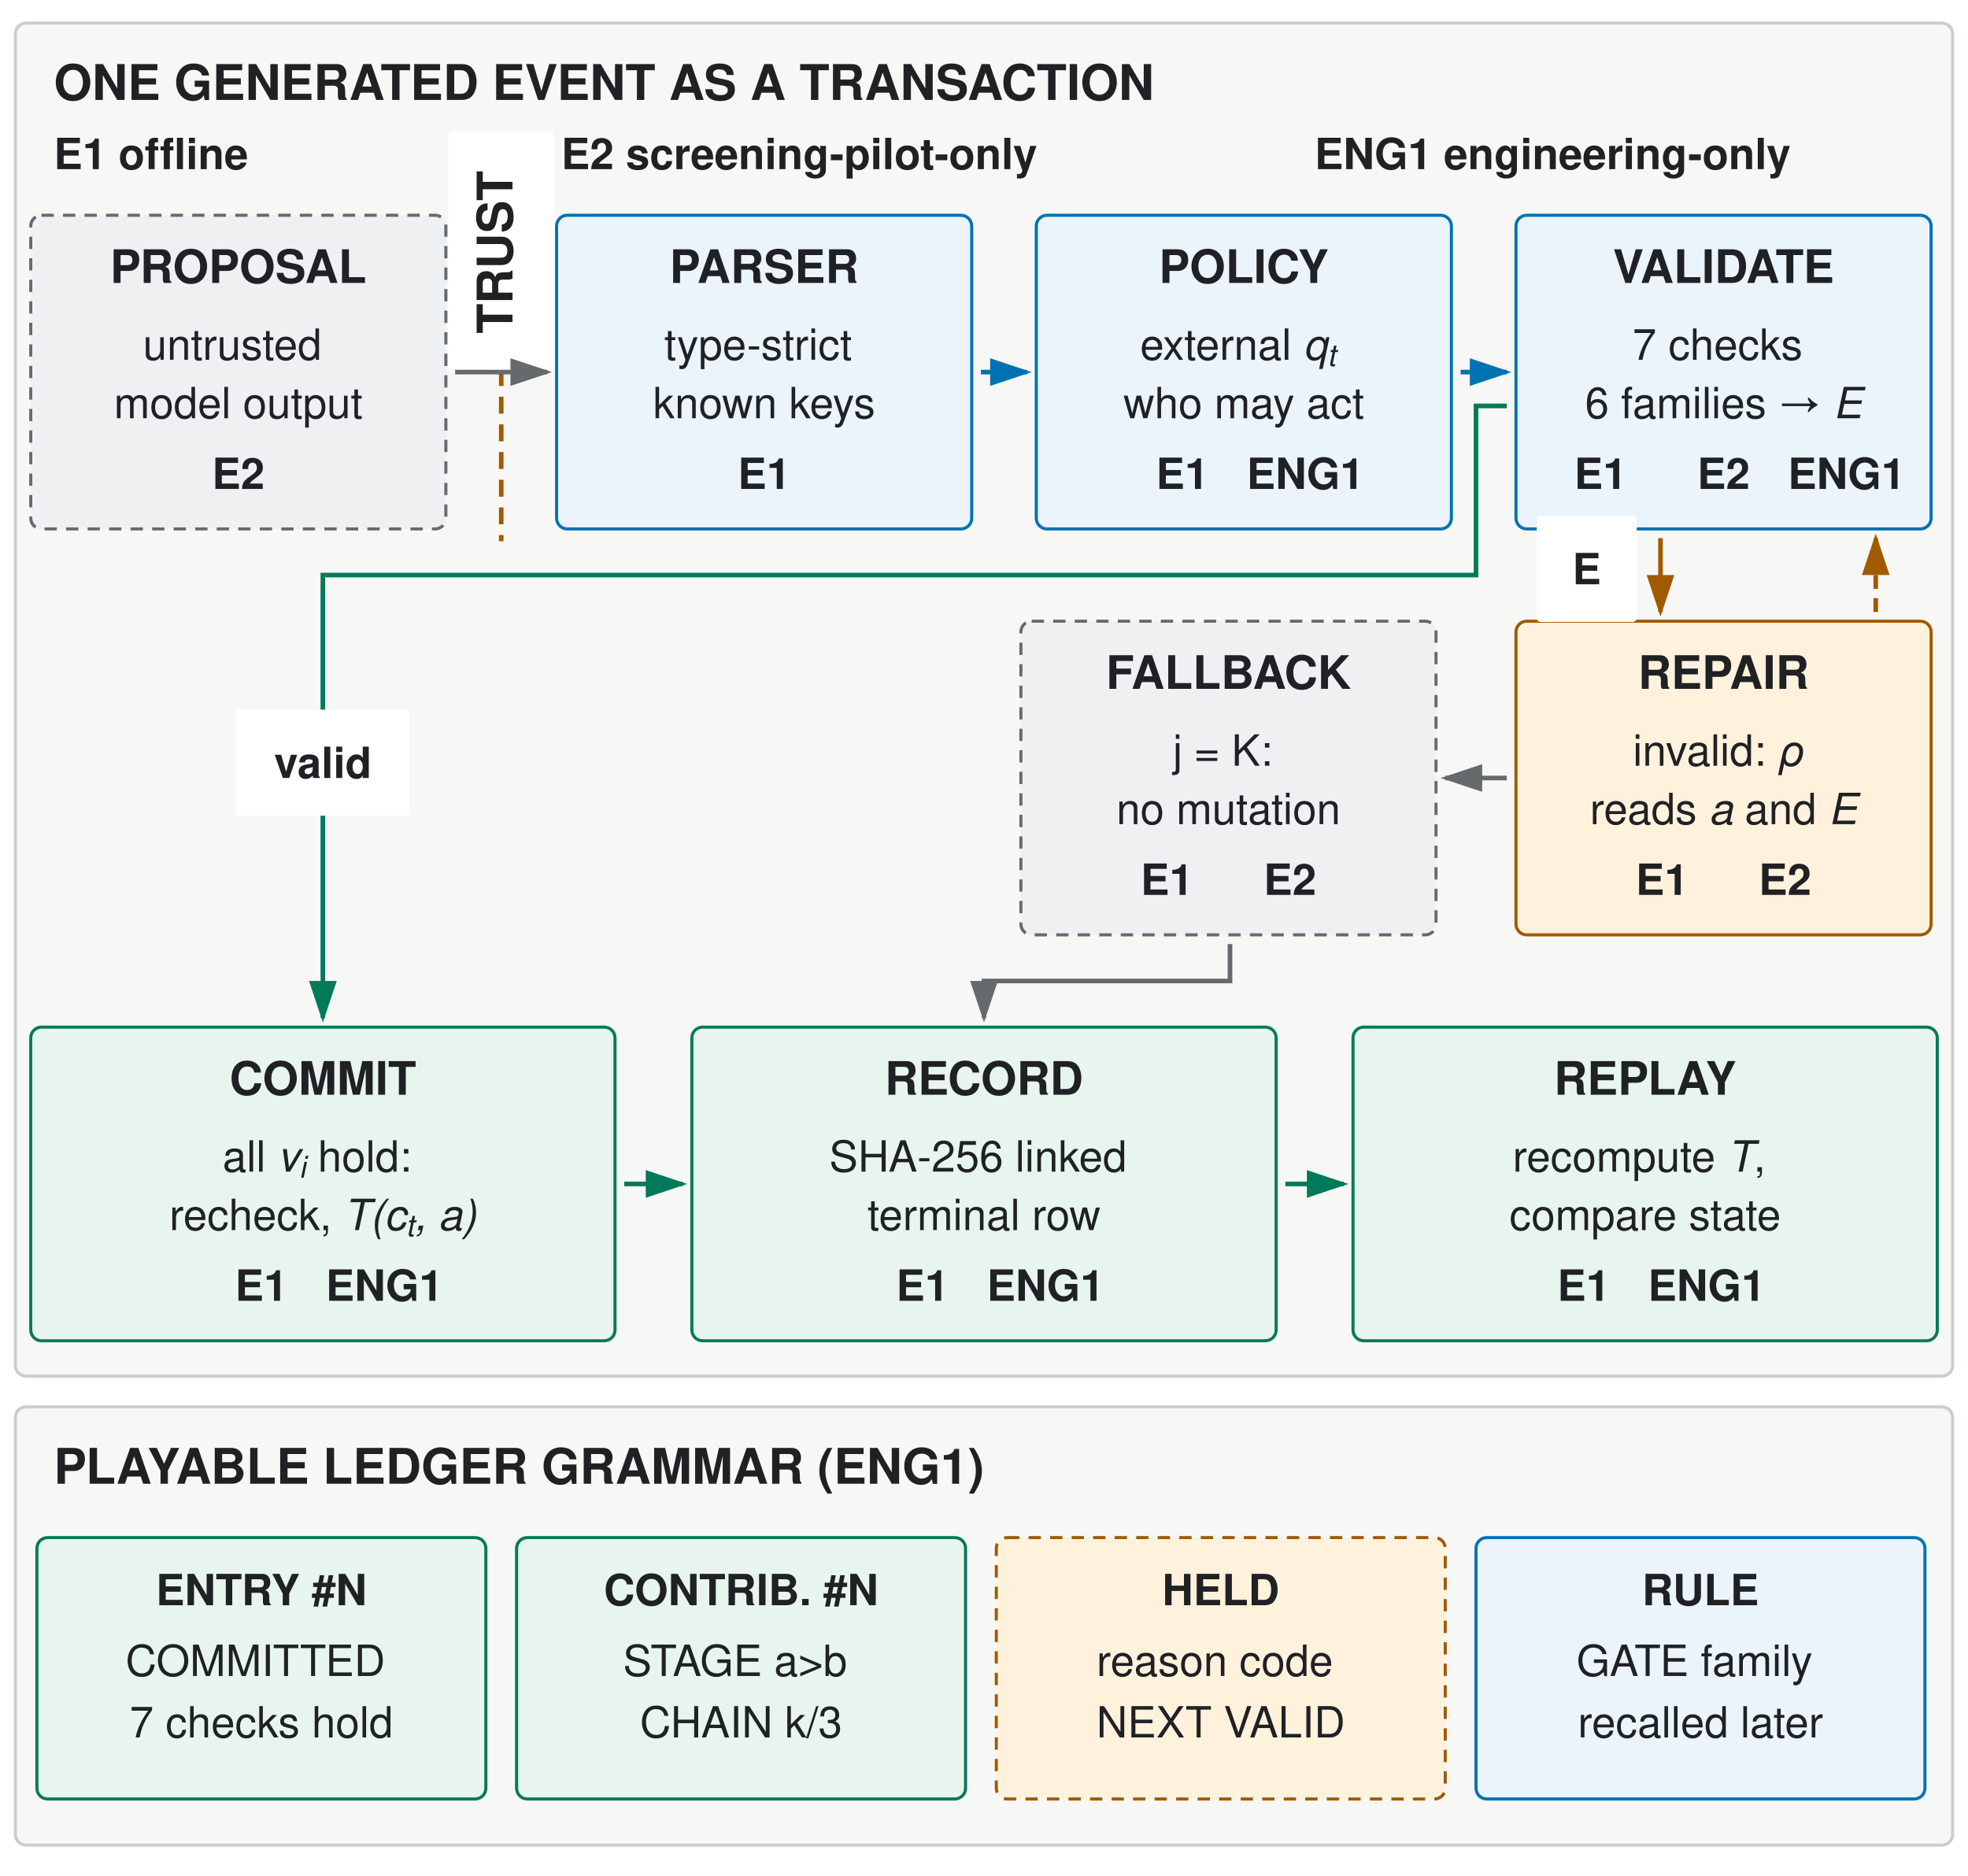
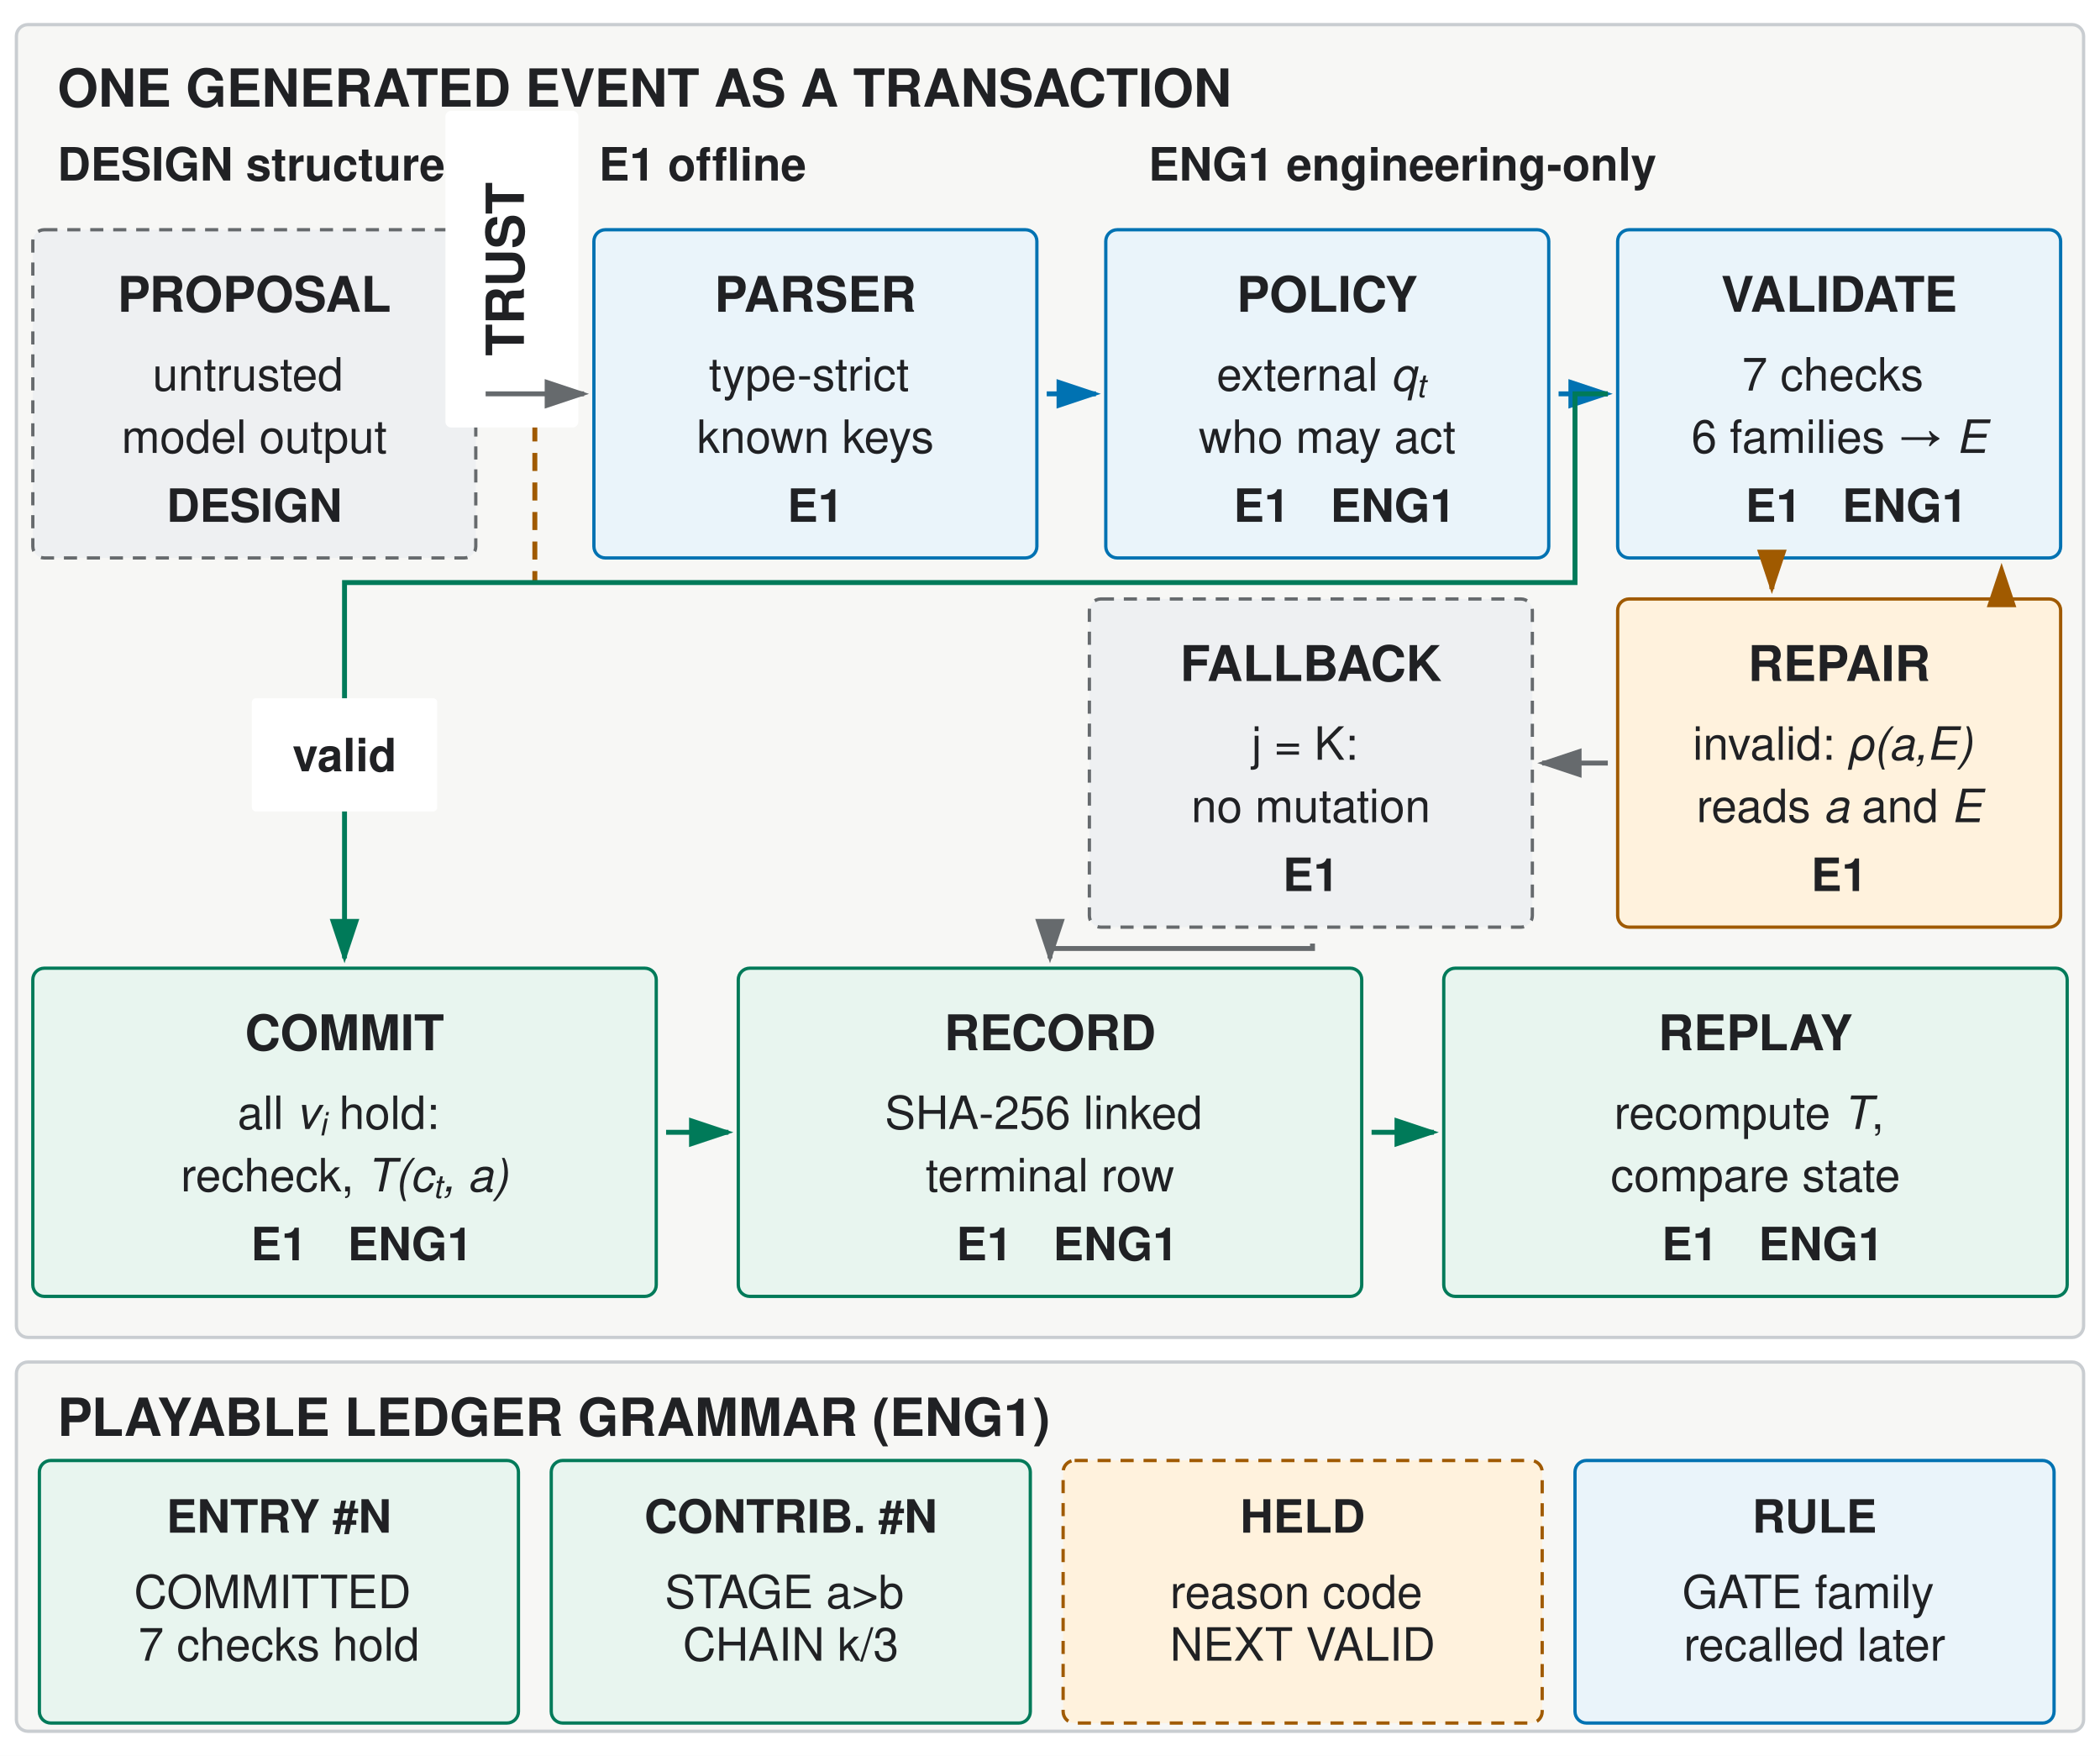
- <svg xmlns="http://www.w3.org/2000/svg" width="1280" height="1220" viewBox="0 0 1280 1220" role="img" aria-labelledby="svg-title svg-desc">
+ <svg xmlns="http://www.w3.org/2000/svg" width="1280" height="1070" viewBox="0 0 1280 1070" role="img" aria-labelledby="svg-title svg-desc">
  <defs>
    <marker id="arrow-blue" markerWidth="10" markerHeight="10" refX="8" refY="3" orient="auto" markerUnits="strokeWidth">
      <path d="M0,0 L0,6 L9,3 z" fill="#0072B2" />
    </marker>
    <marker id="arrow-orange" markerWidth="10" markerHeight="10" refX="8" refY="3" orient="auto" markerUnits="strokeWidth">
      <path d="M0,0 L0,6 L9,3 z" fill="#A05A00" />
    </marker>
    <marker id="arrow-green" markerWidth="10" markerHeight="10" refX="8" refY="3" orient="auto" markerUnits="strokeWidth">
      <path d="M0,0 L0,6 L9,3 z" fill="#007A59" />
    </marker>
    <marker id="arrow-gray" markerWidth="10" markerHeight="10" refX="8" refY="3" orient="auto" markerUnits="strokeWidth">
      <path d="M0,0 L0,6 L9,3 z" fill="#666A6D" />
    </marker>
    <style>
      text { font-family: Helvetica, Arial, sans-serif; fill: #202124; }
      .section { font-size: 32px; font-weight: 700; }
      .box-title { font-size: 30px; font-weight: 700; }
      .body { font-size: 29px; font-weight: 400; }
      .small { font-size: 28px; font-weight: 400; }
      .note { font-size: 28px; font-style: italic; fill: #5F6368; }
      .arrow-label { font-size: 28px; font-weight: 700; }
    </style>
  </defs>
  <style>.tag,.ledger,.legend {font-size:28px;font-weight:700}</style>
-   <rect x="0" y="0" width="1280" height="1220" fill="#FFFFFF" />
-   <rect x="10" y="15" width="1260" height="880" rx="7" fill="#F7F7F5" stroke="#C9CDD1" stroke-width="2" />
+   <rect x="0" y="0" width="1280" height="1070" fill="#FFFFFF" />
+   <rect x="10" y="15" width="1260" height="800" rx="7" fill="#F7F7F5" stroke="#C9CDD1" stroke-width="2" />
  <text x="35" y="65" class="section" text-anchor="start">ONE GENERATED EVENT AS A TRANSACTION</text>
-   <text x="35" y="110" class="legend" text-anchor="start" fill="#0072B2">E1 offline</text>
-   <text x="365" y="110" class="legend" text-anchor="start" fill="#A05A00">E2 screening-pilot-only</text>
-   <text x="855" y="110" class="legend" text-anchor="start" fill="#007A59">ENG1 engineering-only</text>
-   <rect x="20" y="140" width="270" height="204" rx="7" fill="#EEF0F2" stroke="#666A6D" stroke-width="2" stroke-dasharray="8 6" />
-   <text x="155" y="184" class="box-title" text-anchor="middle">PROPOSAL</text>
-   <text x="155" y="234" class="small" text-anchor="middle">
+   <text x="35" y="110" class="legend" text-anchor="start" fill="#666A6D">DESIGN structure</text>
+   <text x="365" y="110" class="legend" text-anchor="start" fill="#0072B2">E1 offline</text>
+   <text x="700" y="110" class="legend" text-anchor="start" fill="#007A59">ENG1 engineering-only</text>
+   <rect x="20" y="140" width="270" height="200" rx="7" fill="#EEF0F2" stroke="#666A6D" stroke-width="2" stroke-dasharray="8 6" />
+   <text x="155" y="190" class="box-title" text-anchor="middle">PROPOSAL</text>
+   <text x="155" y="238" class="small" text-anchor="middle">
    <tspan x="155" dy="0">untrusted</tspan>
    <tspan x="155" dy="38">model output</tspan>
  </text>
-   <text x="155" y="318" class="tag" text-anchor="middle" fill="#A05A00">E2</text>
-   <rect x="362" y="140" width="270" height="204" rx="7" fill="#EAF4FA" stroke="#0072B2" stroke-width="2" />
-   <text x="497" y="184" class="box-title" text-anchor="middle">PARSER</text>
-   <text x="497" y="234" class="small" text-anchor="middle">
+   <text x="155" y="318" class="tag" text-anchor="middle" fill="#666A6D">DESIGN</text>
+   <rect x="362" y="140" width="270" height="200" rx="7" fill="#EAF4FA" stroke="#0072B2" stroke-width="2" />
+   <text x="497" y="190" class="box-title" text-anchor="middle">PARSER</text>
+   <text x="497" y="238" class="small" text-anchor="middle">
    <tspan x="497" dy="0">type-strict</tspan>
    <tspan x="497" dy="38">known keys</tspan>
  </text>
  <text x="497" y="318" class="tag" text-anchor="middle" fill="#0072B2">E1</text>
-   <rect x="674" y="140" width="270" height="204" rx="7" fill="#EAF4FA" stroke="#0072B2" stroke-width="2" />
-   <text x="809" y="184" class="box-title" text-anchor="middle">POLICY</text>
-   <text x="809" y="234" class="small" text-anchor="middle">
+   <rect x="674" y="140" width="270" height="200" rx="7" fill="#EAF4FA" stroke="#0072B2" stroke-width="2" />
+   <text x="809" y="190" class="box-title" text-anchor="middle">POLICY</text>
+   <text x="809" y="238" class="small" text-anchor="middle">
    <tspan x="809" dy="0">external <tspan font-style="italic">q<tspan baseline-shift="sub" font-size="70%">t</tspan>
      </tspan>
    </tspan>
    <tspan x="809" dy="38">who may act</tspan>
  </text>
  <text x="769" y="318" class="tag" text-anchor="middle" fill="#0072B2">E1</text>
  <text x="849" y="318" class="tag" text-anchor="middle" fill="#007A59">ENG1</text>
-   <rect x="986" y="140" width="270" height="204" rx="7" fill="#EAF4FA" stroke="#0072B2" stroke-width="2" />
-   <text x="1121" y="184" class="box-title" text-anchor="middle">VALIDATE</text>
-   <text x="1121" y="234" class="small" text-anchor="middle">
+   <rect x="986" y="140" width="270" height="200" rx="7" fill="#EAF4FA" stroke="#0072B2" stroke-width="2" />
+   <text x="1121" y="190" class="box-title" text-anchor="middle">VALIDATE</text>
+   <text x="1121" y="238" class="small" text-anchor="middle">
    <tspan x="1121" dy="0">7 checks</tspan>
    <tspan x="1121" dy="38">6 families → <tspan font-style="italic">E</tspan>
    </tspan>
  </text>
-   <text x="1041" y="318" class="tag" text-anchor="middle" fill="#0072B2">E1</text>
-   <text x="1121" y="318" class="tag" text-anchor="middle" fill="#A05A00">E2</text>
-   <text x="1201" y="318" class="tag" text-anchor="middle" fill="#007A59">ENG1</text>
-   <rect x="664" y="404" width="270" height="204" rx="7" fill="#EEF0F2" stroke="#666A6D" stroke-width="2" stroke-dasharray="8 6" />
-   <text x="799" y="448" class="box-title" text-anchor="middle">FALLBACK</text>
-   <text x="799" y="498" class="small" text-anchor="middle">
+   <text x="1081" y="318" class="tag" text-anchor="middle" fill="#0072B2">E1</text>
+   <text x="1161" y="318" class="tag" text-anchor="middle" fill="#007A59">ENG1</text>
+   <rect x="664" y="365" width="270" height="200" rx="7" fill="#EEF0F2" stroke="#666A6D" stroke-width="2" stroke-dasharray="8 6" />
+   <text x="799" y="415" class="box-title" text-anchor="middle">FALLBACK</text>
+   <text x="799" y="463" class="small" text-anchor="middle">
    <tspan x="799" dy="0">j = K:</tspan>
    <tspan x="799" dy="38">no mutation</tspan>
  </text>
-   <text x="759" y="582" class="tag" text-anchor="middle" fill="#0072B2">E1</text>
-   <text x="839" y="582" class="tag" text-anchor="middle" fill="#A05A00">E2</text>
-   <rect x="986" y="404" width="270" height="204" rx="7" fill="#FFF2DD" stroke="#A05A00" stroke-width="2" />
-   <text x="1121" y="448" class="box-title" text-anchor="middle">REPAIR</text>
-   <text x="1121" y="498" class="small" text-anchor="middle">
-     <tspan x="1121" dy="0">invalid: <tspan font-style="italic">ρ</tspan>
+   <text x="799" y="543" class="tag" text-anchor="middle" fill="#0072B2">E1</text>
+   <rect x="986" y="365" width="270" height="200" rx="7" fill="#FFF2DD" stroke="#A05A00" stroke-width="2" />
+   <text x="1121" y="415" class="box-title" text-anchor="middle">REPAIR</text>
+   <text x="1121" y="463" class="small" text-anchor="middle">
+     <tspan x="1121" dy="0">invalid: <tspan font-style="italic">ρ(a,E)</tspan>
    </tspan>
    <tspan x="1121" dy="38">reads <tspan font-style="italic">a</tspan> and <tspan font-style="italic">E</tspan>
    </tspan>
  </text>
-   <text x="1081" y="582" class="tag" text-anchor="middle" fill="#0072B2">E1</text>
-   <text x="1161" y="582" class="tag" text-anchor="middle" fill="#A05A00">E2</text>
-   <rect x="20" y="668" width="380" height="204" rx="7" fill="#E8F5EF" stroke="#007A59" stroke-width="2" />
-   <text x="210" y="712" class="box-title" text-anchor="middle">COMMIT</text>
-   <text x="210" y="762" class="small" text-anchor="middle">
+   <text x="1121" y="543" class="tag" text-anchor="middle" fill="#0072B2">E1</text>
+   <rect x="20" y="590" width="380" height="200" rx="7" fill="#E8F5EF" stroke="#007A59" stroke-width="2" />
+   <text x="210" y="640" class="box-title" text-anchor="middle">COMMIT</text>
+   <text x="210" y="688" class="small" text-anchor="middle">
    <tspan x="210" dy="0">all <tspan font-style="italic">v<tspan baseline-shift="sub" font-size="70%">i</tspan>
      </tspan> hold:</tspan>
    <tspan x="210" dy="38">recheck, <tspan font-style="italic">T(c<tspan baseline-shift="sub" font-size="70%">t</tspan>, a)</tspan>
    </tspan>
  </text>
-   <text x="170" y="846" class="tag" text-anchor="middle" fill="#0072B2">E1</text>
-   <text x="250" y="846" class="tag" text-anchor="middle" fill="#007A59">ENG1</text>
-   <rect x="450" y="668" width="380" height="204" rx="7" fill="#E8F5EF" stroke="#007A59" stroke-width="2" />
-   <text x="640" y="712" class="box-title" text-anchor="middle">RECORD</text>
-   <text x="640" y="762" class="small" text-anchor="middle">
+   <text x="170" y="768" class="tag" text-anchor="middle" fill="#0072B2">E1</text>
+   <text x="250" y="768" class="tag" text-anchor="middle" fill="#007A59">ENG1</text>
+   <rect x="450" y="590" width="380" height="200" rx="7" fill="#E8F5EF" stroke="#007A59" stroke-width="2" />
+   <text x="640" y="640" class="box-title" text-anchor="middle">RECORD</text>
+   <text x="640" y="688" class="small" text-anchor="middle">
    <tspan x="640" dy="0">SHA-256 linked</tspan>
    <tspan x="640" dy="38">terminal row</tspan>
  </text>
-   <text x="600" y="846" class="tag" text-anchor="middle" fill="#0072B2">E1</text>
-   <text x="680" y="846" class="tag" text-anchor="middle" fill="#007A59">ENG1</text>
-   <rect x="880" y="668" width="380" height="204" rx="7" fill="#E8F5EF" stroke="#007A59" stroke-width="2" />
-   <text x="1070" y="712" class="box-title" text-anchor="middle">REPLAY</text>
-   <text x="1070" y="762" class="small" text-anchor="middle">
+   <text x="600" y="768" class="tag" text-anchor="middle" fill="#0072B2">E1</text>
+   <text x="680" y="768" class="tag" text-anchor="middle" fill="#007A59">ENG1</text>
+   <rect x="880" y="590" width="380" height="200" rx="7" fill="#E8F5EF" stroke="#007A59" stroke-width="2" />
+   <text x="1070" y="640" class="box-title" text-anchor="middle">REPLAY</text>
+   <text x="1070" y="688" class="small" text-anchor="middle">
    <tspan x="1070" dy="0">recompute <tspan font-style="italic">T</tspan>,</tspan>
    <tspan x="1070" dy="38">compare state</tspan>
  </text>
-   <text x="1030" y="846" class="tag" text-anchor="middle" fill="#0072B2">E1</text>
-   <text x="1110" y="846" class="tag" text-anchor="middle" fill="#007A59">ENG1</text>
-   <line class="connector" x1="638" y1="242" x2="668" y2="242" stroke="#0072B2" stroke-width="3" fill="none" marker-end="url(#arrow-blue)" />
-   <line class="connector" x1="950" y1="242" x2="980" y2="242" stroke="#0072B2" stroke-width="3" fill="none" marker-end="url(#arrow-blue)" />
-   <line class="connector" x1="326" y1="132" x2="326" y2="352" stroke="#A05A00" stroke-width="3" fill="none" stroke-dasharray="11 7" />
+   <text x="1030" y="768" class="tag" text-anchor="middle" fill="#0072B2">E1</text>
+   <text x="1110" y="768" class="tag" text-anchor="middle" fill="#007A59">ENG1</text>
+   <line class="connector" x1="638" y1="240" x2="668" y2="240" stroke="#0072B2" stroke-width="3" fill="none" marker-end="url(#arrow-blue)" />
+   <line class="connector" x1="950" y1="240" x2="980" y2="240" stroke="#0072B2" stroke-width="3" fill="none" marker-end="url(#arrow-blue)" />
+   <line class="connector" x1="326" y1="132" x2="326" y2="355" stroke="#A05A00" stroke-width="3" fill="none" stroke-dasharray="11 7" />
  <g class="connector-label" data-line-clearance="shielded">
-     <rect class="label-shield" x="292" y="86" width="68" height="156" rx="3" fill="#FFFFFF" stroke="#FFFFFF" />
-     <text x="326" y="164" class="section" text-anchor="middle" dominant-baseline="central" fill="#A05A00" transform="rotate(-90 326 164)">TRUST</text>
+     <rect class="label-shield" x="272" y="68" width="80" height="192" rx="3" fill="#FFFFFF" stroke="#FFFFFF" />
+     <text x="312" y="164" class="section" text-anchor="middle" dominant-baseline="central" fill="#A05A00" transform="rotate(-90 312 164)">TRUST</text>
  </g>
-   <line class="connector" x1="296" y1="242" x2="356" y2="242" stroke="#666A6D" stroke-width="3" fill="none" marker-end="url(#arrow-gray)" />
-   <line class="connector" x1="1080" y1="350" x2="1080" y2="398" stroke="#A05A00" stroke-width="3" fill="none" marker-end="url(#arrow-orange)" />
+   <line class="connector" x1="296" y1="240" x2="356" y2="240" stroke="#666A6D" stroke-width="3" fill="none" marker-end="url(#arrow-gray)" />
+   <line class="connector" x1="1080" y1="346" x2="1080" y2="359" stroke="#A05A00" stroke-width="3" fill="none" marker-end="url(#arrow-orange)" />
+   <path class="connector" d="M1220 359 V346" stroke="#A05A00" stroke-width="3" fill="none" marker-end="url(#arrow-orange)" stroke-dasharray="9 6" />
+   <line class="connector" x1="980" y1="465" x2="940" y2="465" stroke="#666A6D" stroke-width="3" fill="none" marker-end="url(#arrow-gray)" />
+   <path class="connector" d="M800 575 V578 H640 V584" stroke="#666A6D" stroke-width="3" fill="none" marker-end="url(#arrow-gray)" />
+   <path class="connector" d="M980 240 H960 V355 H210 V584" stroke="#007A59" stroke-width="3" fill="none" marker-end="url(#arrow-green)" />
  <g class="connector-label" data-line-clearance="shielded">
-     <rect class="label-shield" x="1000" y="336" width="64" height="68" rx="2" fill="#FFFFFF" stroke="#FFFFFF" />
-     <text x="1032" y="380" class="arrow-label" text-anchor="middle" fill="#A05A00">E</text>
+     <rect class="label-shield" x="154" y="426" width="112" height="68" rx="2" fill="#FFFFFF" stroke="#FFFFFF" />
+     <text x="210" y="470" class="arrow-label" text-anchor="middle" fill="#007A59">valid</text>
  </g>
-   <path class="connector" d="M1220 398 V350" stroke="#A05A00" stroke-width="3" fill="none" marker-end="url(#arrow-orange)" stroke-dasharray="9 6" />
-   <line class="connector" x1="980" y1="506" x2="940" y2="506" stroke="#666A6D" stroke-width="3" fill="none" marker-end="url(#arrow-gray)" />
-   <path class="connector" d="M800 614 V638 H640 V662" stroke="#666A6D" stroke-width="3" fill="none" marker-end="url(#arrow-gray)" />
-   <path class="connector" d="M980 264 H960 V374 H210 V662" stroke="#007A59" stroke-width="3" fill="none" marker-end="url(#arrow-green)" />
-   <g class="connector-label" data-line-clearance="shielded">
-     <rect class="label-shield" x="154" y="462" width="112" height="68" rx="2" fill="#FFFFFF" stroke="#FFFFFF" />
-     <text x="210" y="506" class="arrow-label" text-anchor="middle" fill="#007A59">valid</text>
-   </g>
-   <line class="connector" x1="406" y1="770" x2="444" y2="770" stroke="#007A59" stroke-width="3" fill="none" marker-end="url(#arrow-green)" />
-   <line class="connector" x1="836" y1="770" x2="874" y2="770" stroke="#007A59" stroke-width="3" fill="none" marker-end="url(#arrow-green)" />
-   <rect x="10" y="915" width="1260" height="285" rx="7" fill="#F7F7F5" stroke="#C9CDD1" stroke-width="2" />
-   <text x="35" y="965" class="section" text-anchor="start">PLAYABLE LEDGER GRAMMAR (ENG1)</text>
-   <rect x="24" y="1000" width="292" height="170" rx="7" fill="#E8F5EF" stroke="#007A59" stroke-width="2" />
-   <text x="170" y="1044" class="ledger" text-anchor="middle">ENTRY #N</text>
-   <text x="170" y="1090" class="small" text-anchor="middle">
+   <line class="connector" x1="406" y1="690" x2="444" y2="690" stroke="#007A59" stroke-width="3" fill="none" marker-end="url(#arrow-green)" />
+   <line class="connector" x1="836" y1="690" x2="874" y2="690" stroke="#007A59" stroke-width="3" fill="none" marker-end="url(#arrow-green)" />
+   <rect x="10" y="830" width="1260" height="225" rx="7" fill="#F7F7F5" stroke="#C9CDD1" stroke-width="2" />
+   <text x="35" y="875" class="section" text-anchor="start">PLAYABLE LEDGER GRAMMAR (ENG1)</text>
+   <rect x="24" y="890" width="292" height="160" rx="7" fill="#E8F5EF" stroke="#007A59" stroke-width="2" />
+   <text x="170" y="934" class="ledger" text-anchor="middle">ENTRY #N</text>
+   <text x="170" y="980" class="small" text-anchor="middle">
    <tspan x="170" dy="0">COMMITTED</tspan>
-     <tspan x="170" dy="40">7 checks hold</tspan>
+     <tspan x="170" dy="32">7 checks hold</tspan>
  </text>
-   <rect x="336" y="1000" width="292" height="170" rx="7" fill="#E8F5EF" stroke="#007A59" stroke-width="2" />
-   <text x="482" y="1044" class="ledger" text-anchor="middle">CONTRIB. #N</text>
-   <text x="482" y="1090" class="small" text-anchor="middle">
+   <rect x="336" y="890" width="292" height="160" rx="7" fill="#E8F5EF" stroke="#007A59" stroke-width="2" />
+   <text x="482" y="934" class="ledger" text-anchor="middle">CONTRIB. #N</text>
+   <text x="482" y="980" class="small" text-anchor="middle">
    <tspan x="482" dy="0">STAGE a&gt;b</tspan>
-     <tspan x="482" dy="40">CHAIN k/3</tspan>
+     <tspan x="482" dy="32">CHAIN k/3</tspan>
  </text>
-   <rect x="648" y="1000" width="292" height="170" rx="7" fill="#FFF2DD" stroke="#A05A00" stroke-width="2" stroke-dasharray="8 6" />
-   <text x="794" y="1044" class="ledger" text-anchor="middle">HELD</text>
-   <text x="794" y="1090" class="small" text-anchor="middle">
+   <rect x="648" y="890" width="292" height="160" rx="7" fill="#FFF2DD" stroke="#A05A00" stroke-width="2" stroke-dasharray="8 6" />
+   <text x="794" y="934" class="ledger" text-anchor="middle">HELD</text>
+   <text x="794" y="980" class="small" text-anchor="middle">
    <tspan x="794" dy="0">reason code</tspan>
-     <tspan x="794" dy="40">NEXT VALID</tspan>
+     <tspan x="794" dy="32">NEXT VALID</tspan>
  </text>
-   <rect x="960" y="1000" width="292" height="170" rx="7" fill="#EAF4FA" stroke="#0072B2" stroke-width="2" />
-   <text x="1106" y="1044" class="ledger" text-anchor="middle">RULE</text>
-   <text x="1106" y="1090" class="small" text-anchor="middle">
+   <rect x="960" y="890" width="292" height="160" rx="7" fill="#EAF4FA" stroke="#0072B2" stroke-width="2" />
+   <text x="1106" y="934" class="ledger" text-anchor="middle">RULE</text>
+   <text x="1106" y="980" class="small" text-anchor="middle">
    <tspan x="1106" dy="0">GATE family</tspan>
-     <tspan x="1106" dy="40">recalled later</tspan>
+     <tspan x="1106" dy="32">recalled later</tspan>
  </text>
</svg>
